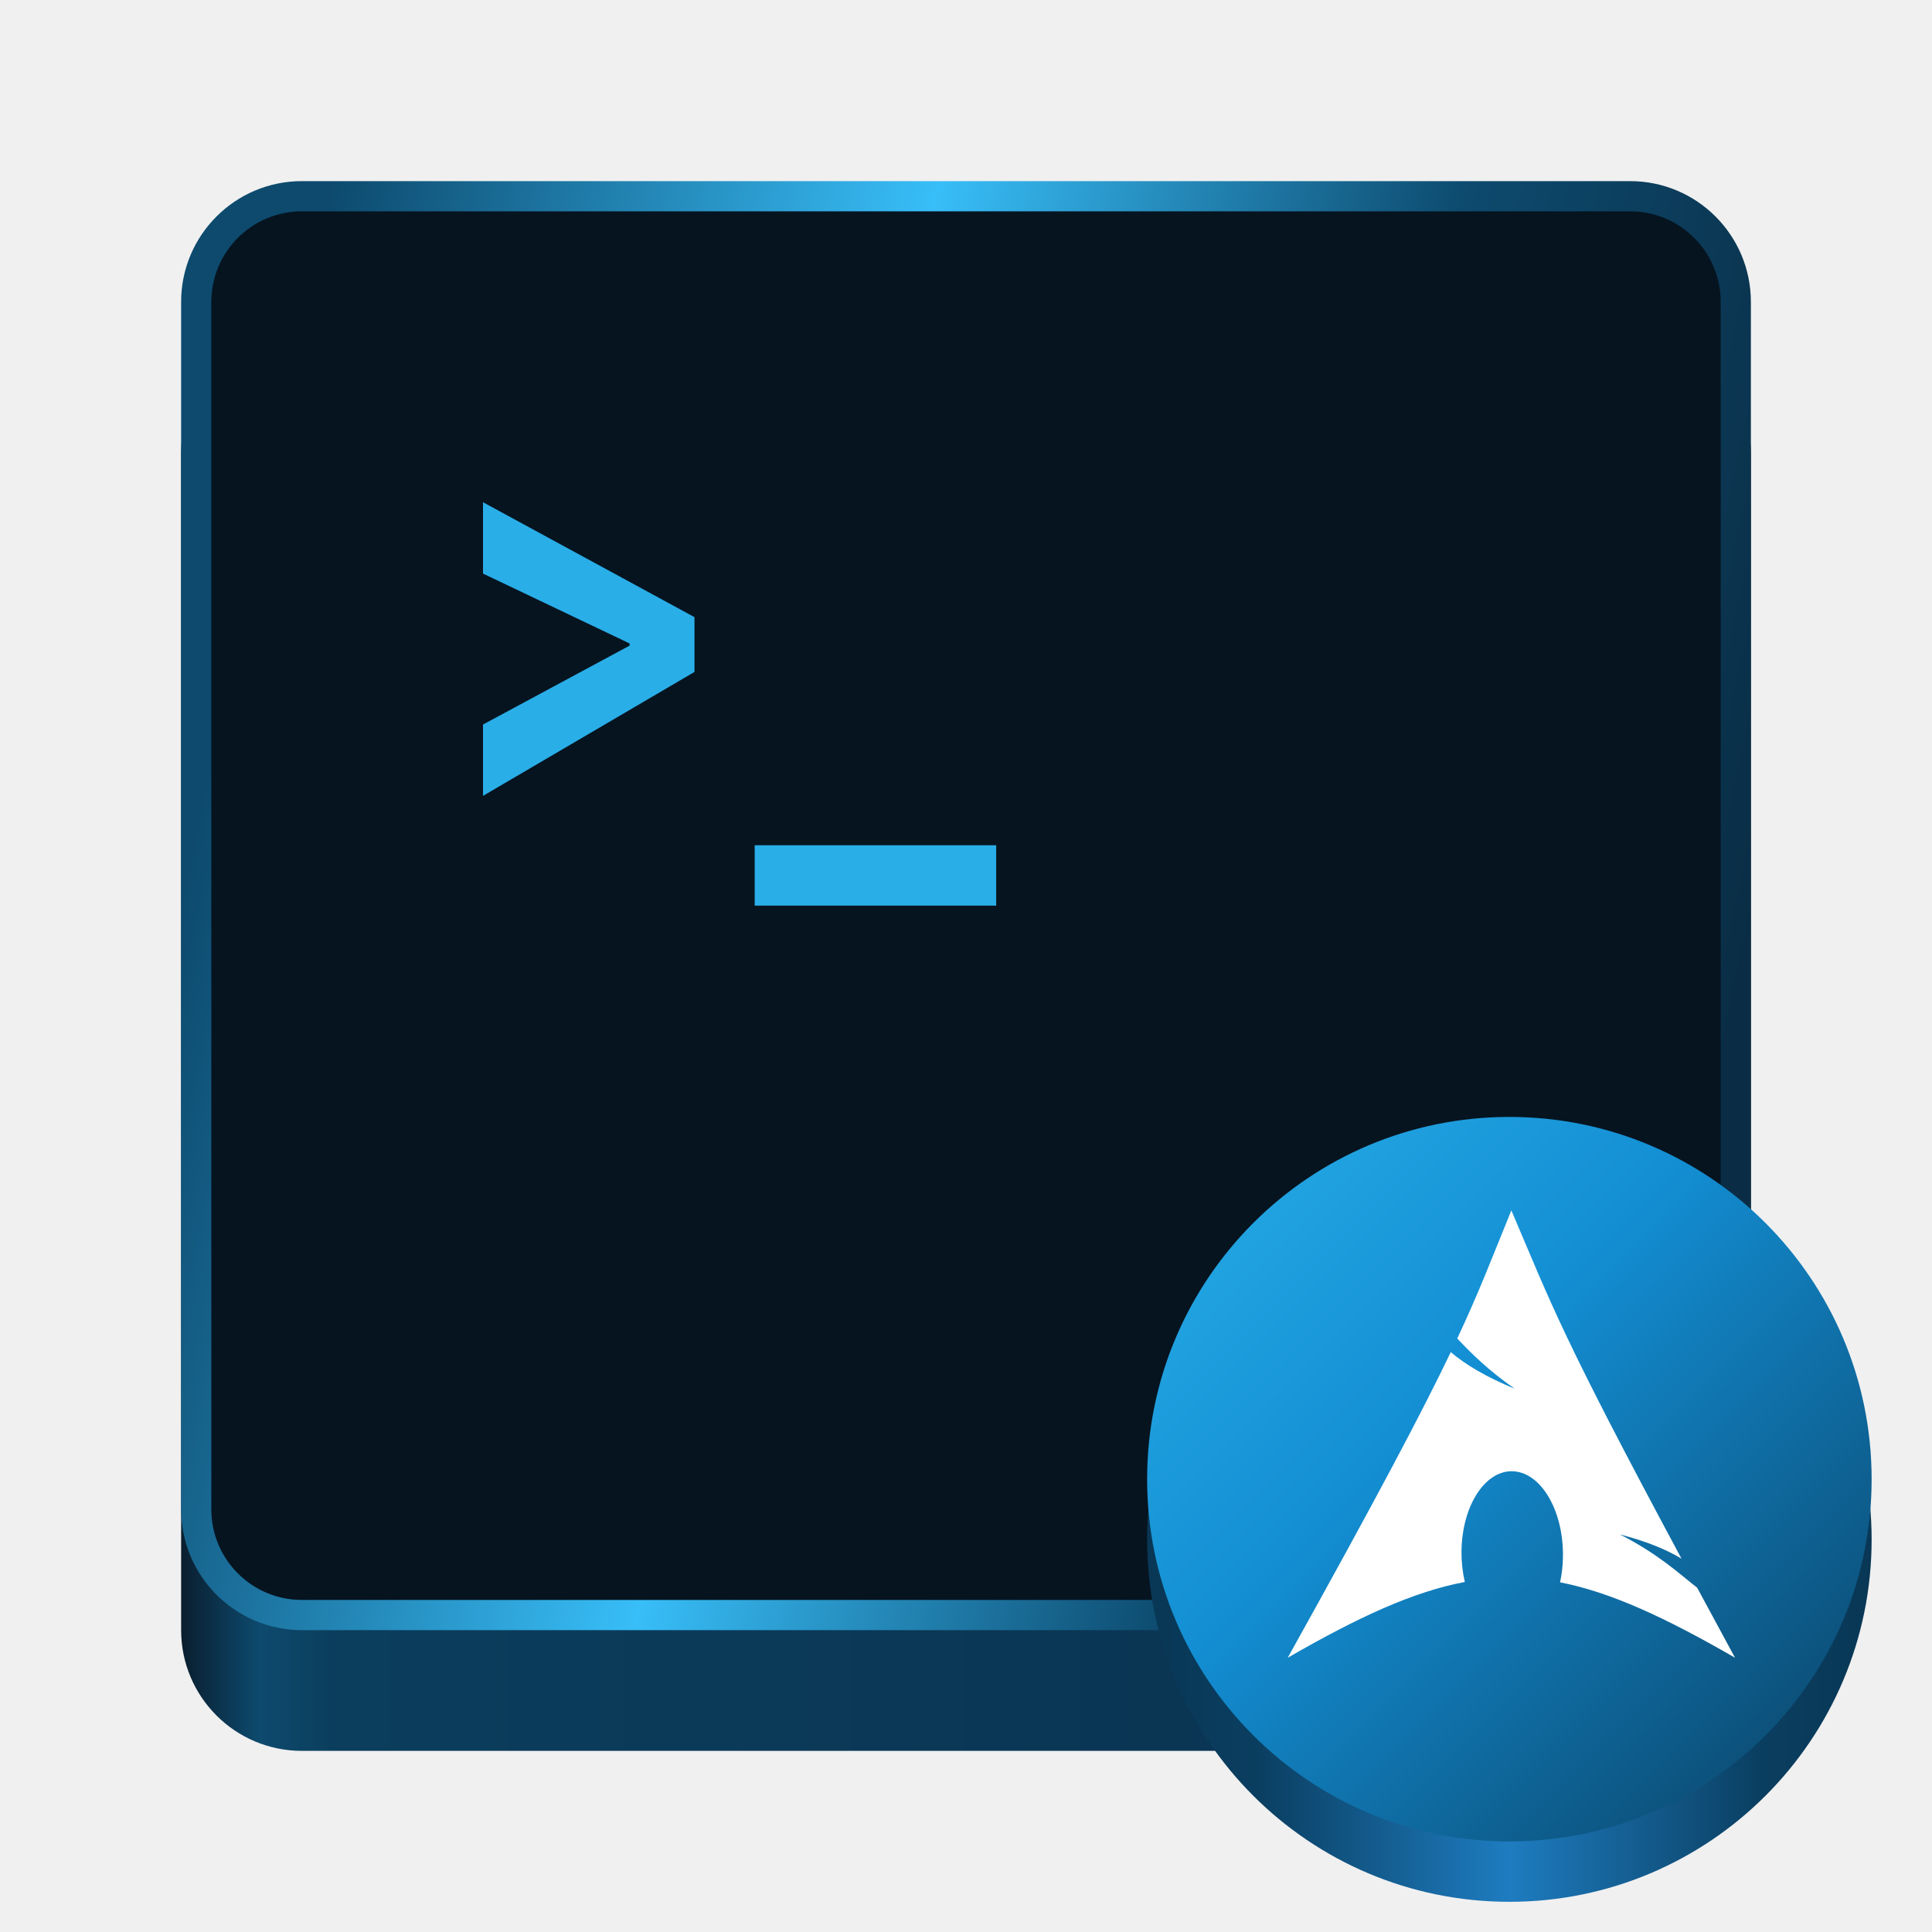
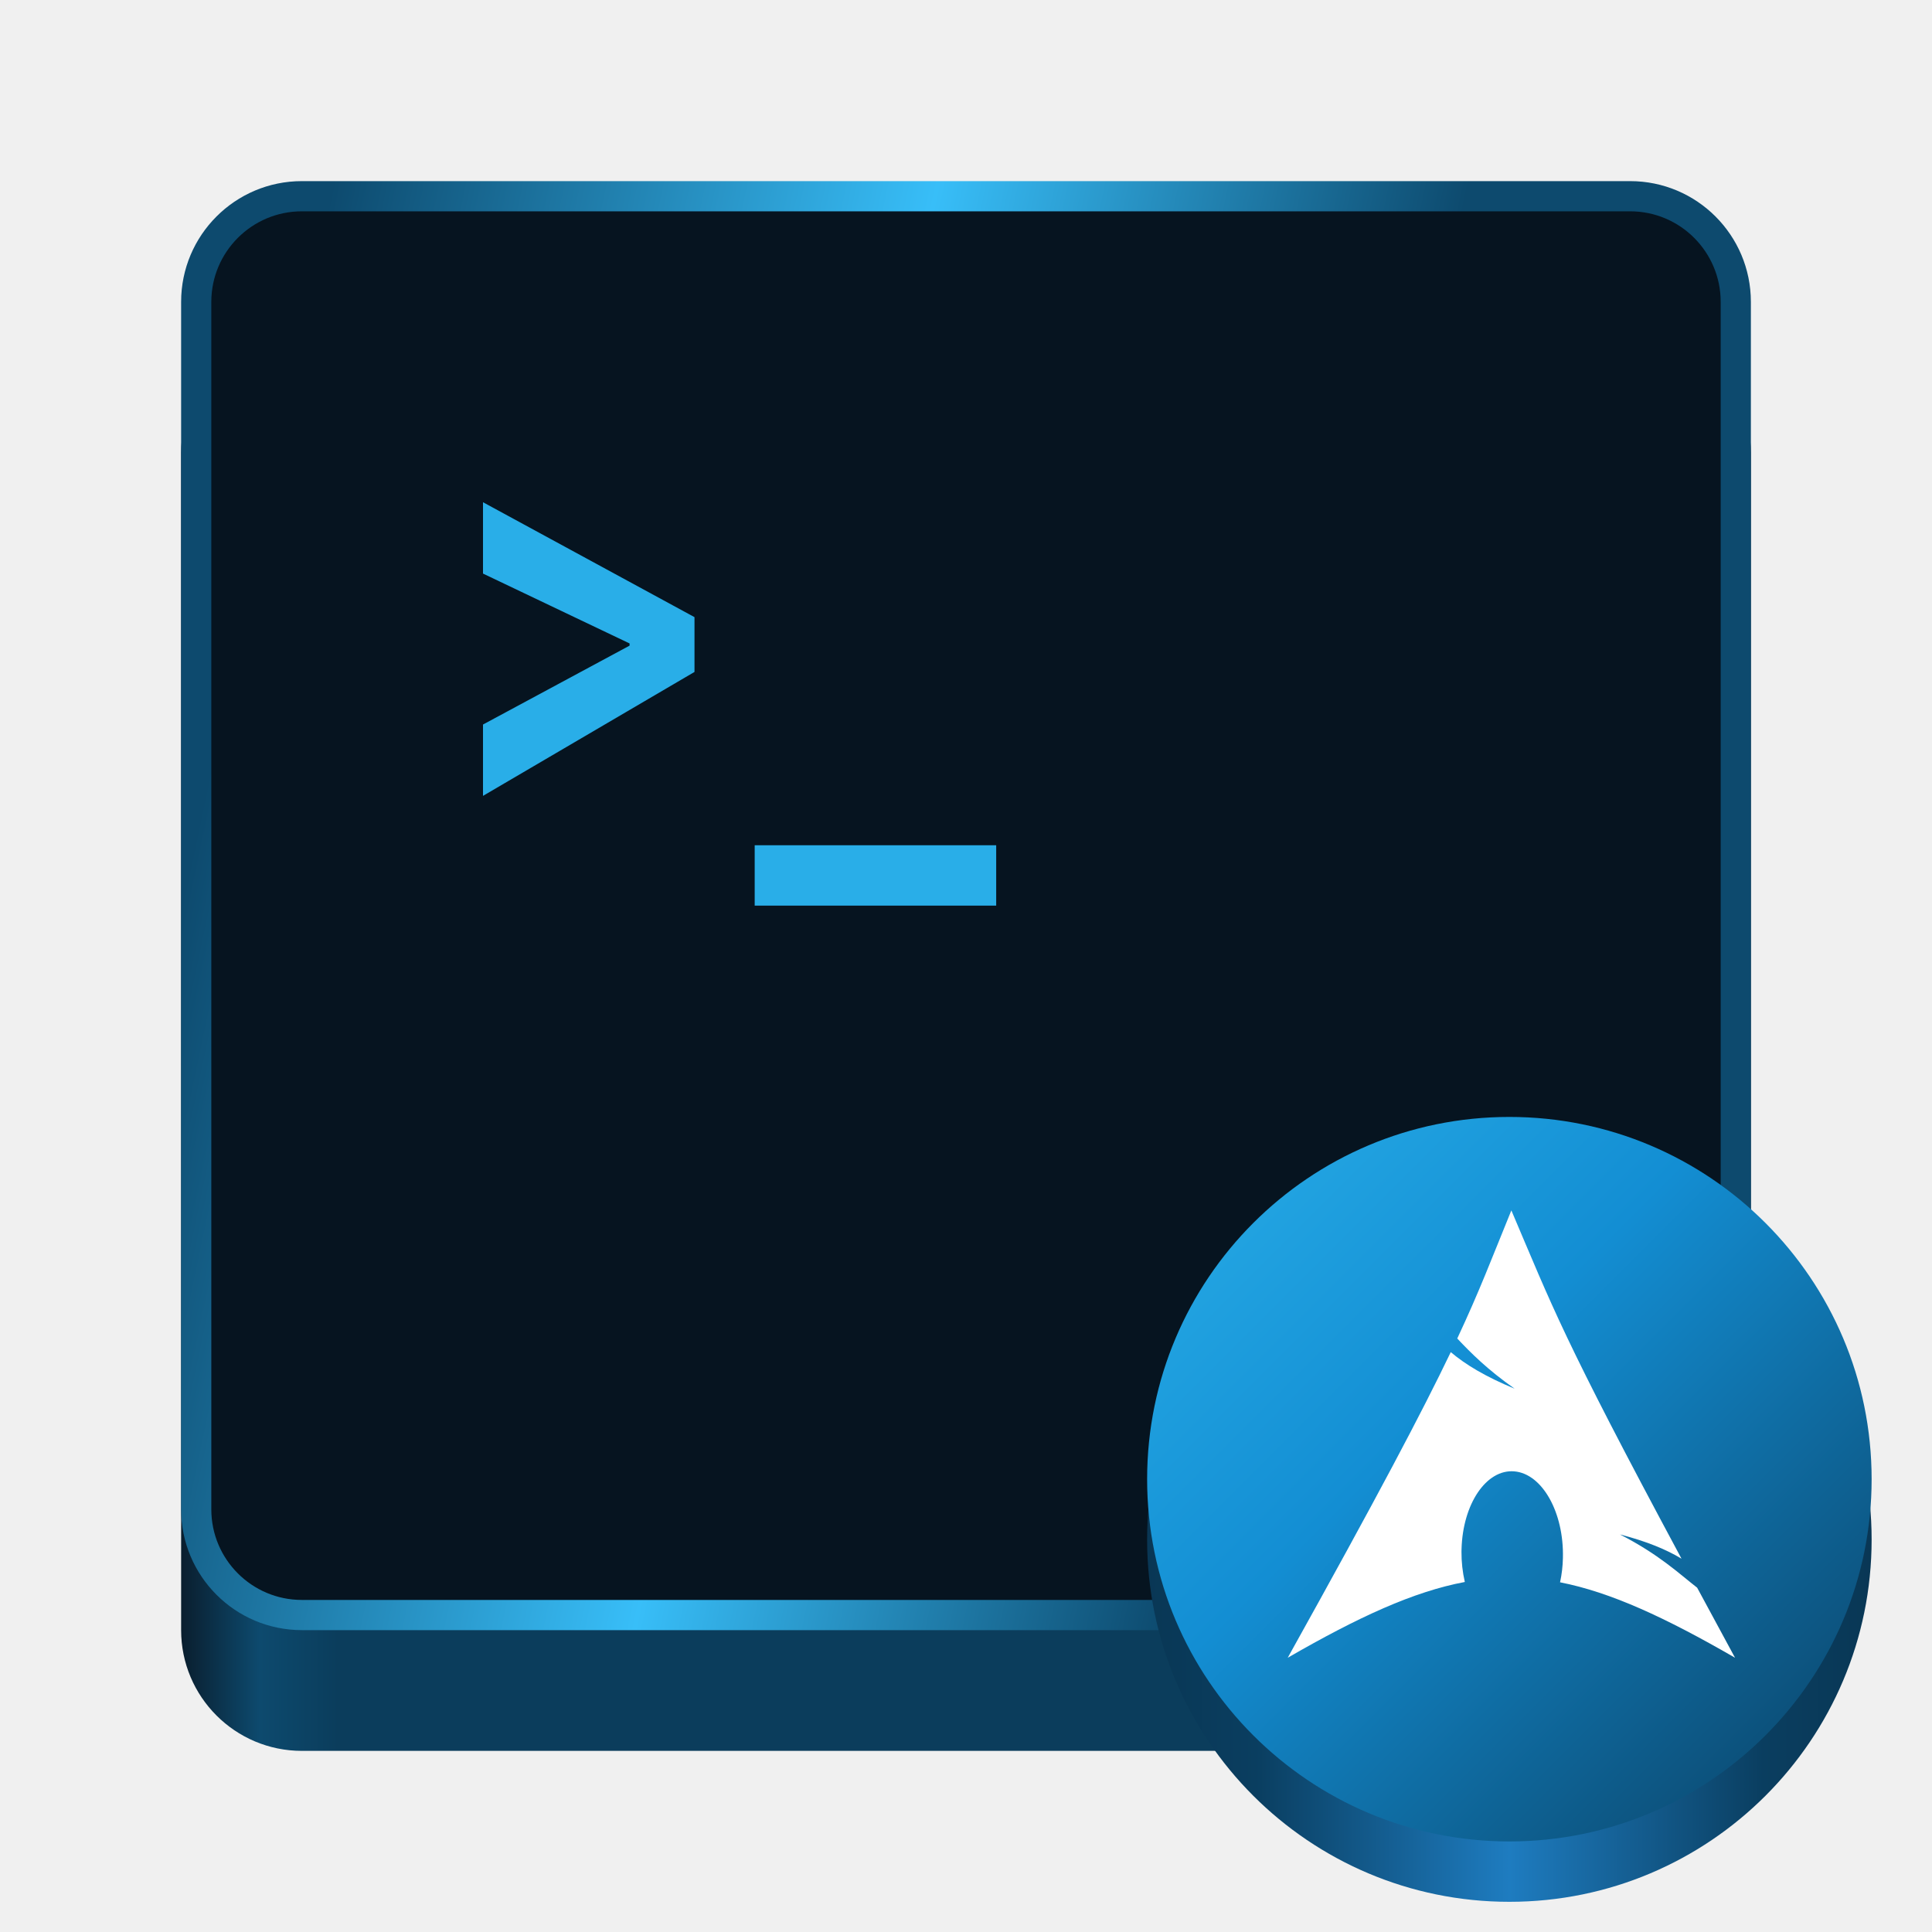
<svg xmlns="http://www.w3.org/2000/svg" height="128px" viewBox="0 0 128 128" width="128px">
  <defs>
    <linearGradient id="a" gradientUnits="userSpaceOnUse" x1="12" x2="116" y1="64" y2="64">
      <stop offset="0" stop-color="#0a1e2e" />
      <stop offset="0.05" stop-color="#0d4a6e" />
      <stop offset="0.1" stop-color="#0b3d5c" />
-       <stop offset="0.9" stop-color="#0a3250" />
+       <stop offset="0.9" stop-color="#0b3d5c" />
      <stop offset="0.95" stop-color="#0d4a6e" />
      <stop offset="1" stop-color="#0a1e2e" />
    </linearGradient>
    <linearGradient id="b" gradientUnits="userSpaceOnUse" x1="12" x2="112.041" y1="60" y2="80.988">
      <stop offset="0" stop-color="#0d4a6e" />
      <stop offset="0.384" stop-color="#38bef8" />
      <stop offset="0.721" stop-color="#0d4a6e" />
-       <stop offset="1" stop-color="#0a2d45" />
+       <stop offset="1" stop-color="#0d4a6e" />
    </linearGradient>
    <linearGradient id="archgrad" gradientUnits="userSpaceOnUse" x1="76" y1="74" x2="124" y2="122">
      <stop offset="0" stop-color="#29aee8" />
      <stop offset="0.4" stop-color="#138ed3" />
      <stop offset="1" stop-color="#0a3e60" />
    </linearGradient>
    <linearGradient id="shadowgrad" gradientUnits="userSpaceOnUse" x1="76" y1="102" x2="124" y2="102">
      <stop offset="0" stop-color="#093755" />
      <stop offset="0.15" stop-color="#0a3e60" />
      <stop offset="0.5" stop-color="#1e7cc0" />
      <stop offset="0.85" stop-color="#0a3e60" />
      <stop offset="1" stop-color="#093755" />
    </linearGradient>
  </defs>
  <path d="m 20 22 h 88 c 4.418 0 8 3.582 8 8 v 78 c 0 4.418 -3.582 8 -8 8 h -88 c -4.418 0 -8 -3.582 -8 -8 v -78 c 0 -4.418 3.582 -8 8 -8 z m 0 0" fill="url(#a)" />
  <path d="m 20 12 h 88 c 4.418 0 8 3.582 8 8 v 80 c 0 4.418 -3.582 8 -8 8 h -88 c -4.418 0 -8 -3.582 -8 -8 v -80 c 0 -4.418 3.582 -8 8 -8 z m 0 0" fill="url(#b)" />
  <path d="m 20 14 h 88 c 3.312 0 6 2.688 6 6 v 80 c 0 3.312 -2.688 6 -6 6 h -88 c -3.312 0 -6 -2.688 -6 -6 v -80 c 0 -3.312 2.688 -6 6 -6 z m 0 0" fill="#061420" />
  <path d="m 46.012 40.887 l -14.012 -7.613 v 4.727 l 9.711 4.629 v 0.145 l -9.711 5.227 v 4.727 l 14.012 -8.211 z m 0 0" fill="#29aee8" />
  <path d="m 50 56 v 4 h 16 v -4 z m 0 0" fill="#29aee8" />
  <circle cx="100" cy="102" r="24" fill="url(#shadowgrad)" />
  <circle cx="100" cy="98" r="24" fill="url(#archgrad)" />
  <g transform="translate(70.5,67) scale(3.500)">
    <path fill="#fff" fill-rule="evenodd" d="M8.466 3.769c-.377.924-.604 1.529-1.024 2.425.257.273.573.59 1.086.95-.551-.227-.928-.455-1.209-.692-.537 1.121-1.378 2.717-3.086 5.785 1.342-.774 2.383-1.252 3.352-1.434a2.5 2.5 0 0 1-.063-.575l.001-.043c.022-.86.469-1.521.999-1.476s.941.779.92 1.638a2.4 2.4 0 0 1-.054.462c.959.188 1.988.664 3.312 1.428-.261-.48-.494-.913-.717-1.326-.35-.272-.716-.625-1.461-1.008.512.133.88.287 1.165.459C9.425 6.15 9.242 5.59 8.466 3.769" />
  </g>
</svg>
